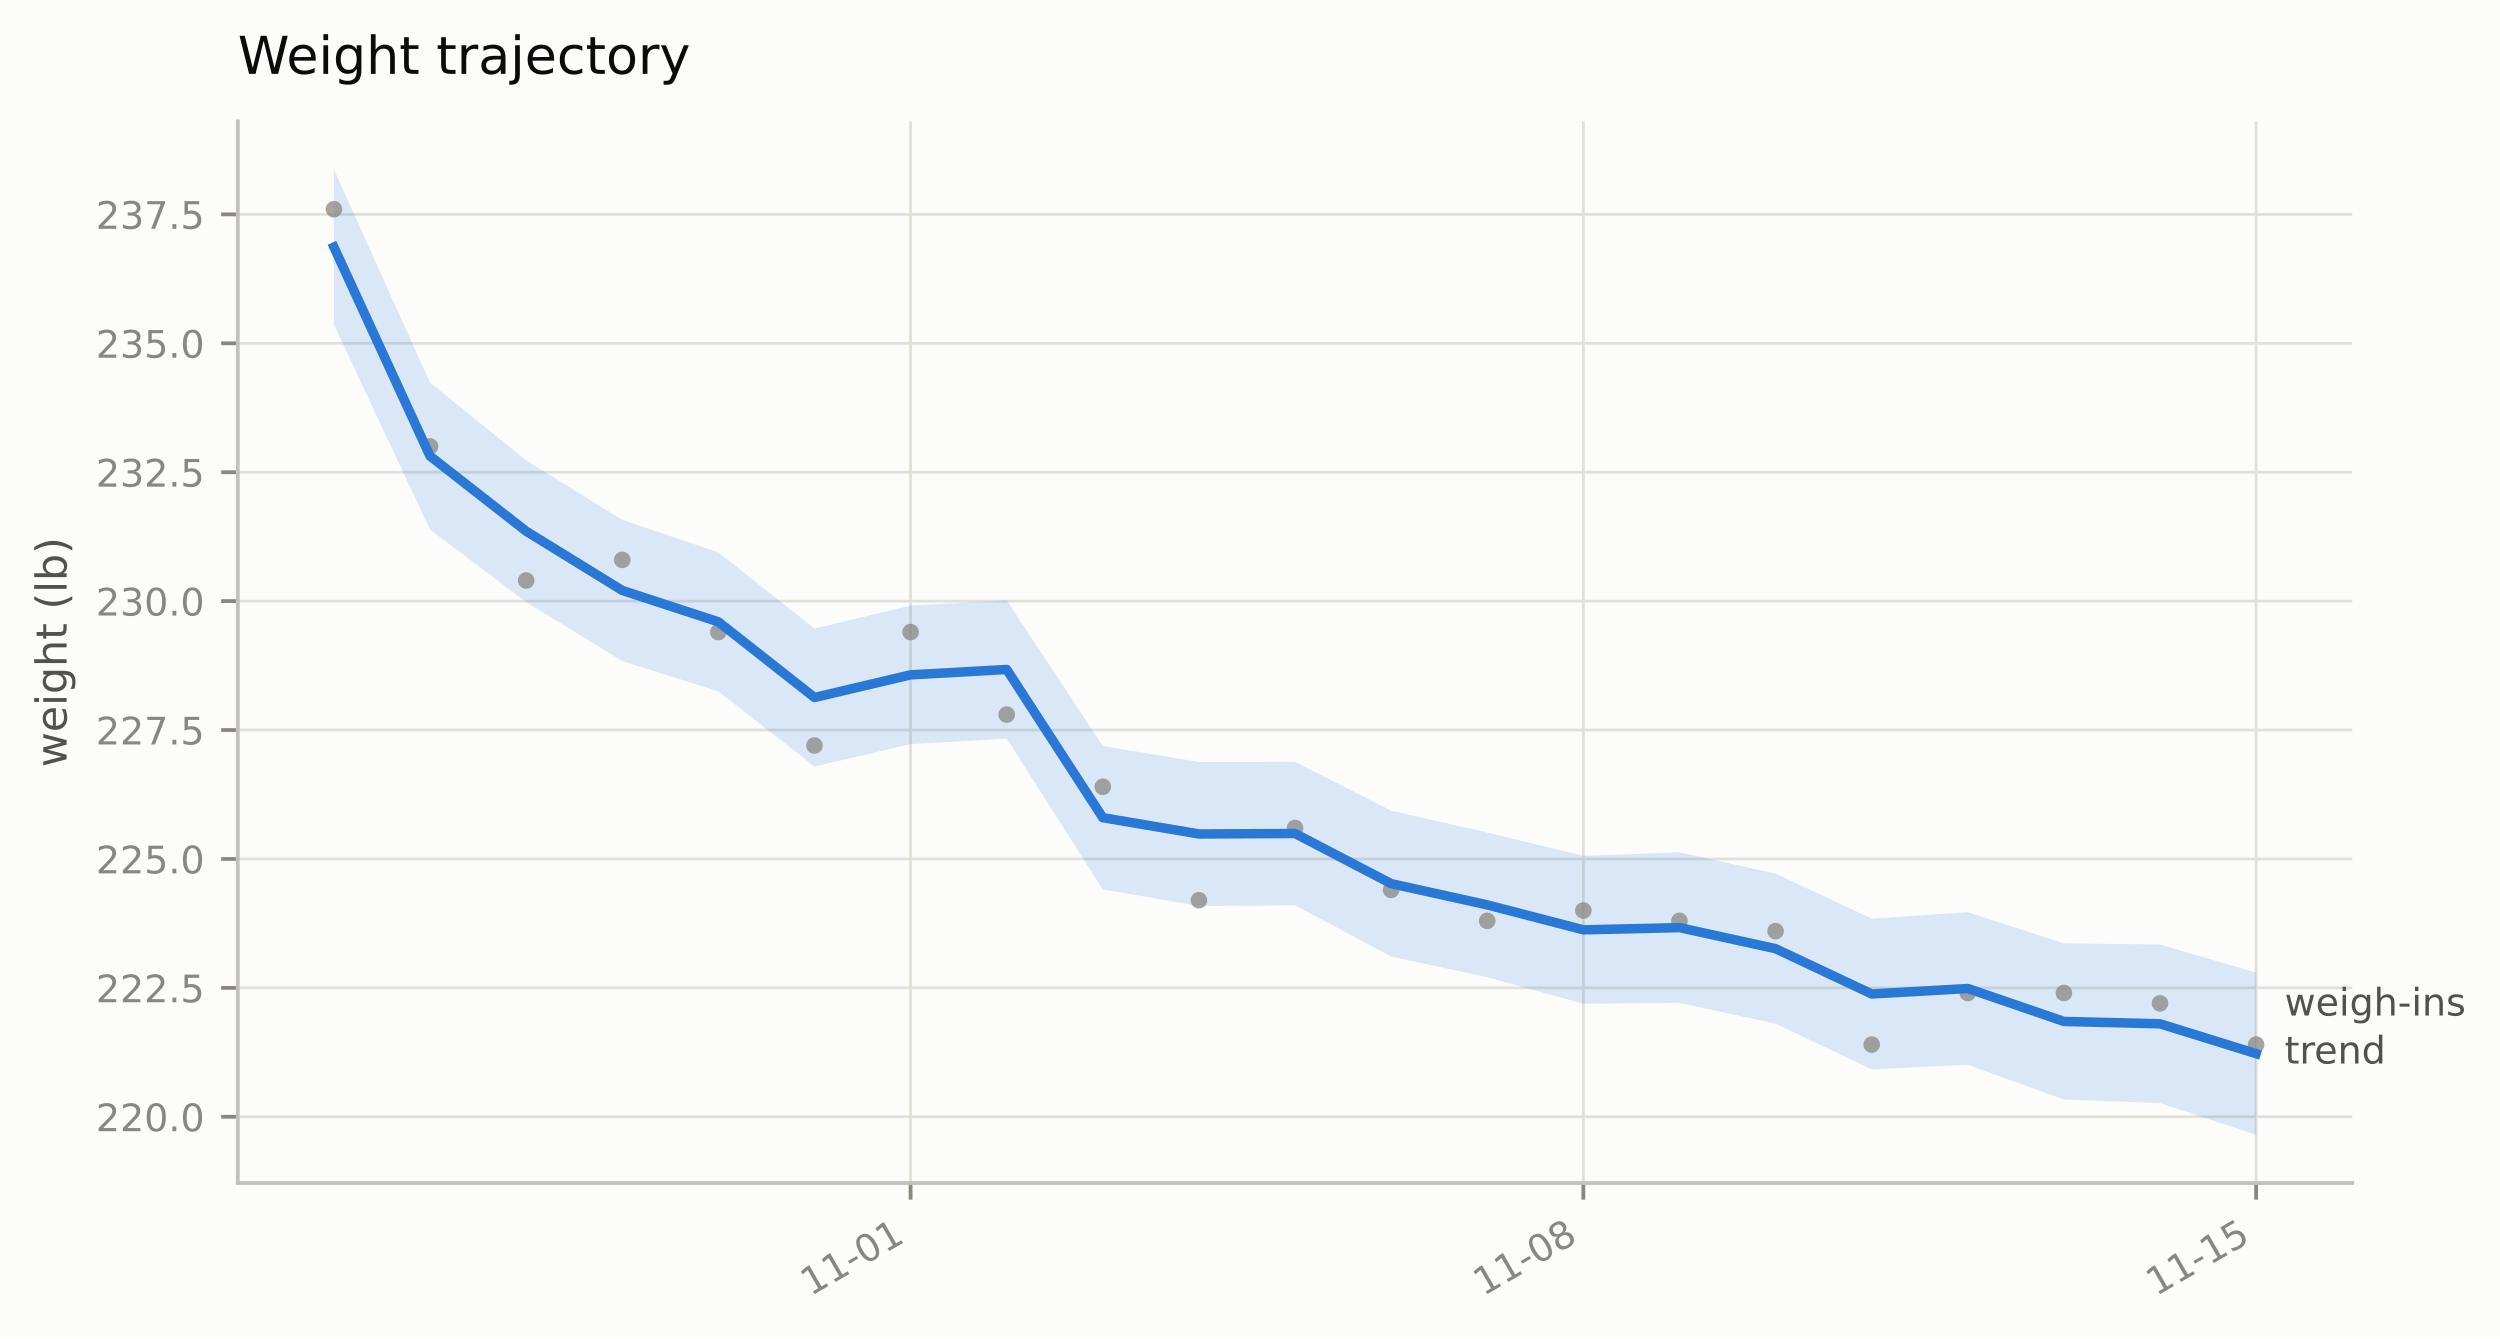
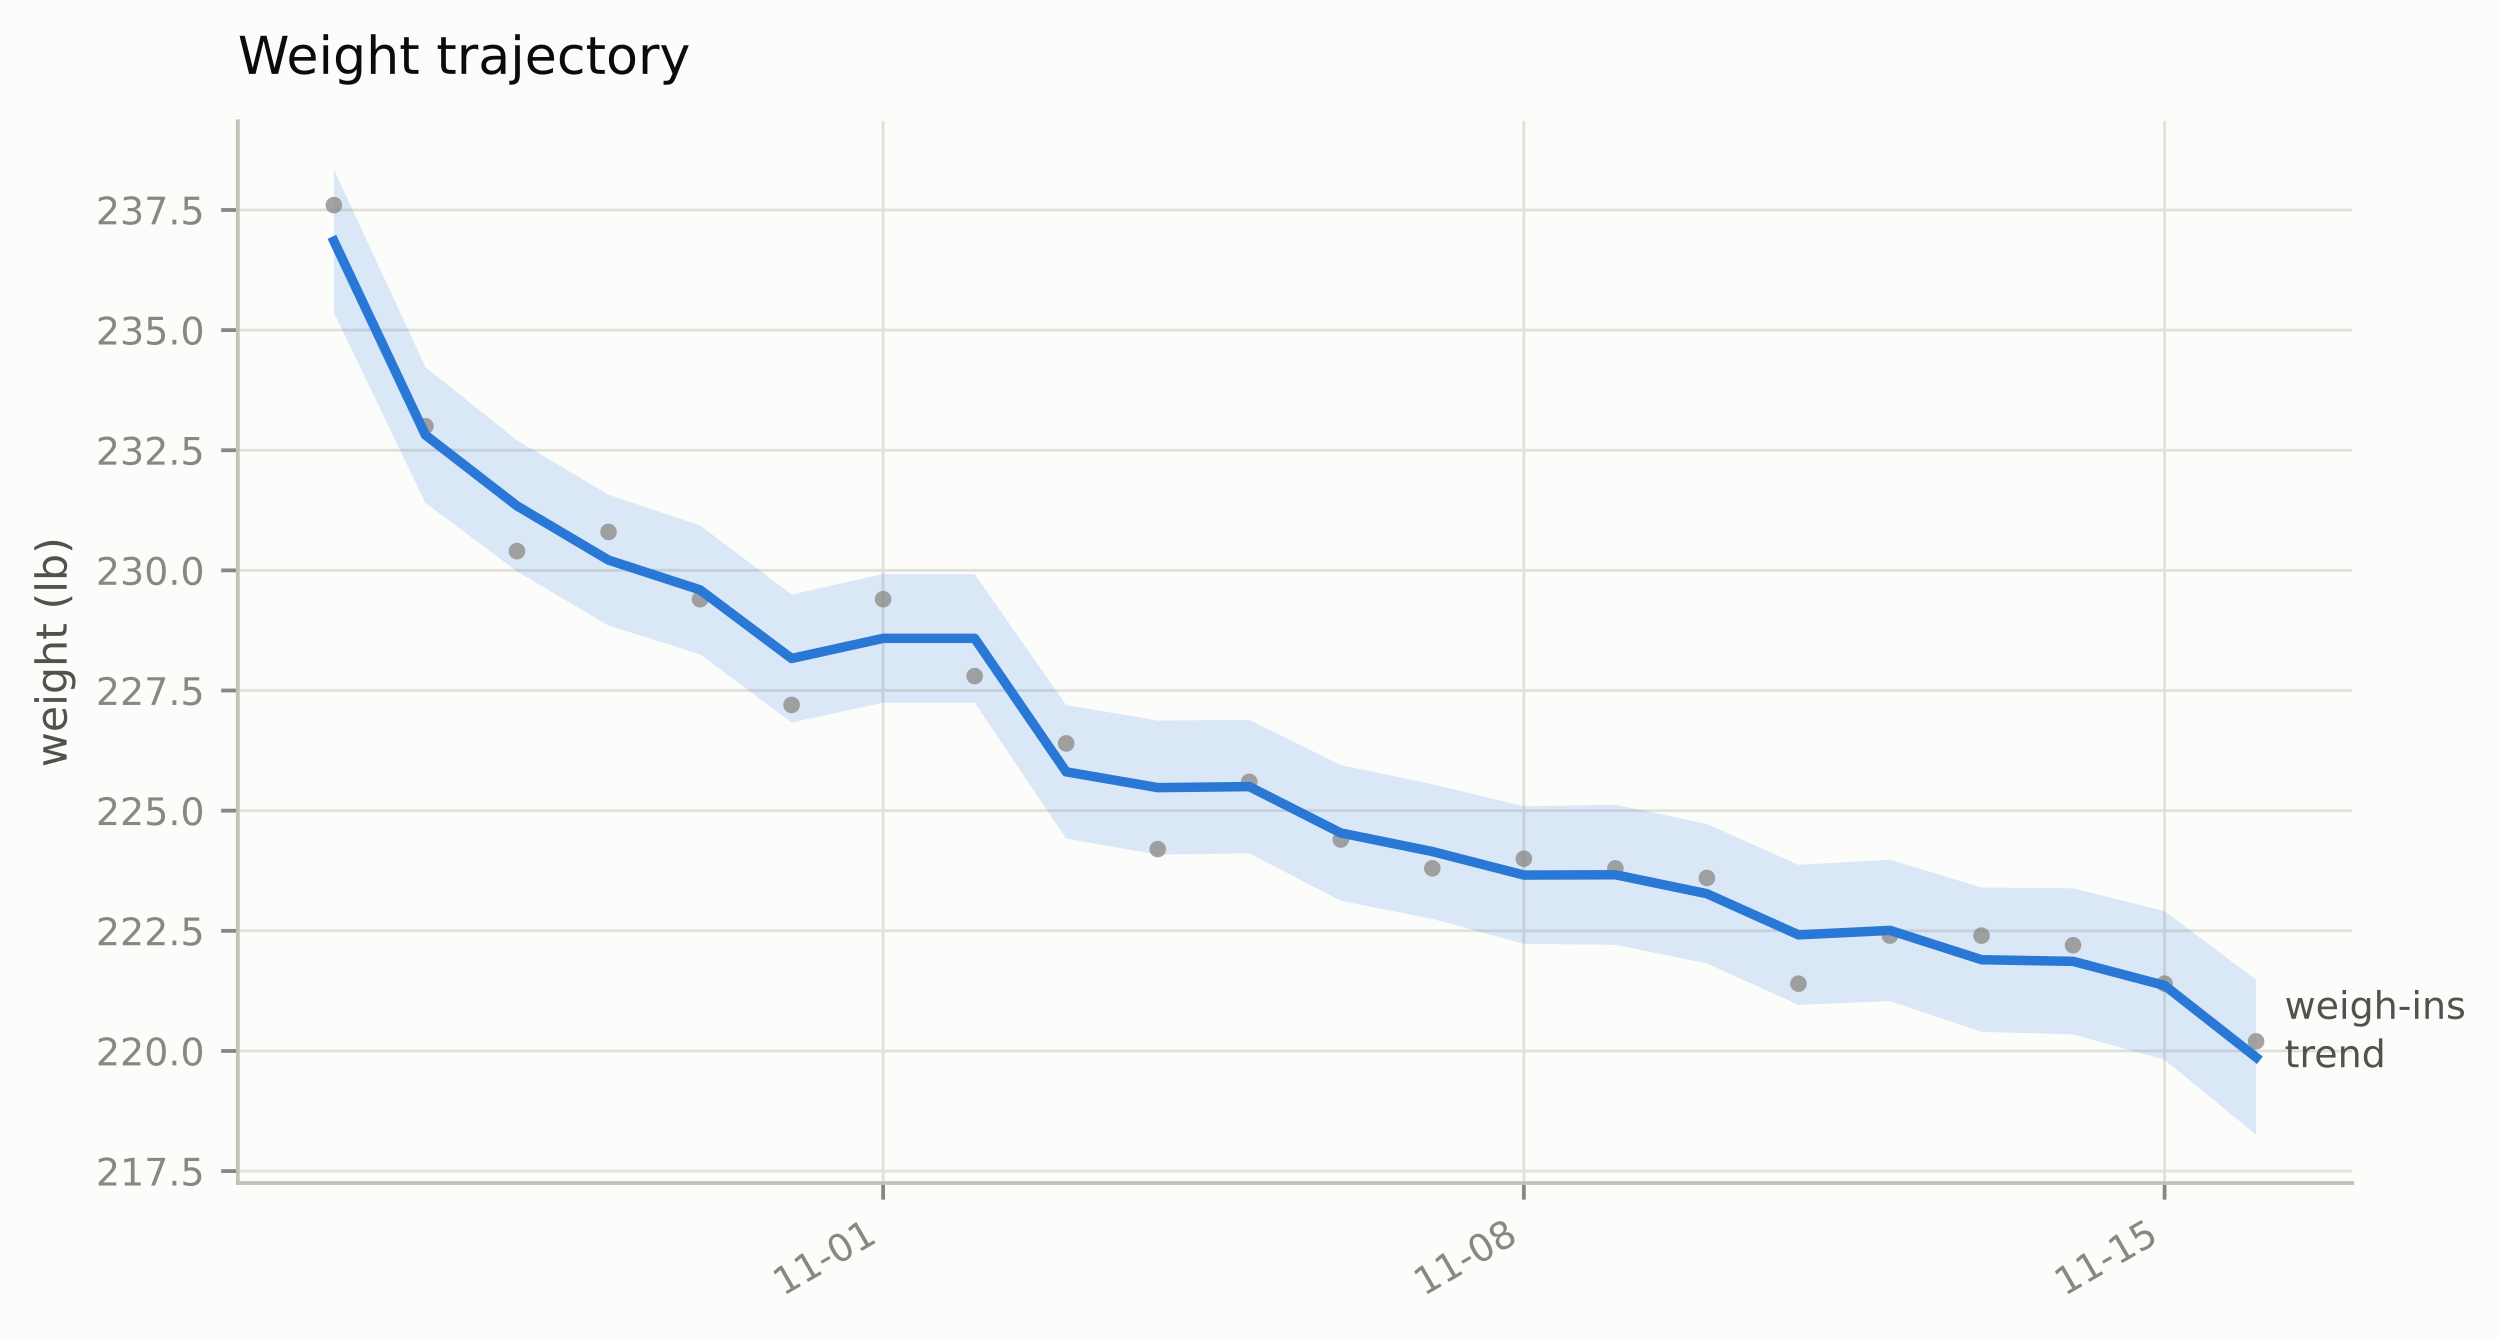
<svg xmlns="http://www.w3.org/2000/svg" xmlns:xlink="http://www.w3.org/1999/xlink" width="526.713pt" height="282pt" viewBox="0 0 526.713 282" version="1.1">
  <defs>
    <style type="text/css">*{stroke-linejoin: round; stroke-linecap: butt}</style>
  </defs>
  <g id="figure_1">
    <g id="patch_1">
      <path d="M 0 282  L 526.713 282  L 526.713 0  L 0 0  z " style="fill: #fcfcfb" />
    </g>
    <g id="axes_1">
      <g id="patch_2">
        <path d="M 50.103 249.248  L 495.58 249.248  L 495.58 25.558  L 50.103 25.558  z " style="fill: #fcfcfb" />
      </g>
      <g id="matplotlib.axis_1">
        <g id="xtick_1">
          <g id="line2d_1">
-             <path d="M 191.846 249.248  L 191.846 25.558  " clip-path="url(#p75941c0170)" style="fill: none; stroke: #e1e0d9; stroke-width: 0.6; stroke-linecap: square" />
+             <path d="M 186.06 249.248  L 186.06 25.558  " clip-path="url(#p9d30d4e622)" style="fill: none; stroke: #e1e0d9; stroke-width: 0.6; stroke-linecap: square" />
          </g>
          <g id="line2d_2">
            <defs>
-               <path id="m759b68b82a" d="M 0 0  L 0 3.5  " style="stroke: #898781; stroke-width: 0.8" />
+               <path id="md31f90581c" d="M 0 0  L 0 3.5  " style="stroke: #898781; stroke-width: 0.8" />
            </defs>
            <g>
-               <use xlink:href="#m759b68b82a" x="191.846" y="249.248" style="fill: #898781; stroke: #898781; stroke-width: 0.8" />
+               <use xlink:href="#md31f90581c" x="186.06" y="249.248" style="fill: #898781; stroke: #898781; stroke-width: 0.8" />
            </g>
          </g>
          <g id="text_1">
-             <g style="fill: #898781" transform="translate(170.7529 273.1351) rotate(-30) scale(0.08 -0.08)">
+             <g style="fill: #898781" transform="translate(164.9675 273.1351) rotate(-30) scale(0.08 -0.08)">
              <defs>
                <path id="DejaVuSans-14" d="M 794 531  L 1825 531  L 1825 4091  L 703 3866  L 703 4441  L 1819 4666  L 2450 4666  L 2450 531  L 3481 531  L 3481 0  L 794 0  L 794 531  z " transform="scale(0.015625)" />
                <path id="DejaVuSans-10" d="M 313 2009  L 1997 2009  L 1997 1497  L 313 1497  L 313 2009  z " transform="scale(0.015625)" />
                <path id="DejaVuSans-13" d="M 2034 4250  Q 1547 4250 1301 3770  Q 1056 3291 1056 2328  Q 1056 1369 1301 889  Q 1547 409 2034 409  Q 2525 409 2770 889  Q 3016 1369 3016 2328  Q 3016 3291 2770 3770  Q 2525 4250 2034 4250  z M 2034 4750  Q 2819 4750 3233 4129  Q 3647 3509 3647 2328  Q 3647 1150 3233 529  Q 2819 -91 2034 -91  Q 1250 -91 836 529  Q 422 1150 422 2328  Q 422 3509 836 4129  Q 1250 4750 2034 4750  z " transform="scale(0.015625)" />
              </defs>
              <use xlink:href="#DejaVuSans-14" />
              <use xlink:href="#DejaVuSans-14" transform="translate(63.625 0)" />
              <use xlink:href="#DejaVuSans-10" transform="translate(127.25 0)" />
              <use xlink:href="#DejaVuSans-13" transform="translate(163.3281 0)" />
              <use xlink:href="#DejaVuSans-14" transform="translate(226.9531 0)" />
            </g>
          </g>
        </g>
        <g id="xtick_2">
          <g id="line2d_3">
-             <path d="M 333.588 249.248  L 333.588 25.558  " clip-path="url(#p75941c0170)" style="fill: none; stroke: #e1e0d9; stroke-width: 0.6; stroke-linecap: square" />
+             <path d="M 321.053 249.248  L 321.053 25.558  " clip-path="url(#p9d30d4e622)" style="fill: none; stroke: #e1e0d9; stroke-width: 0.6; stroke-linecap: square" />
          </g>
          <g id="line2d_4">
            <g>
-               <use xlink:href="#m759b68b82a" x="333.588" y="249.248" style="fill: #898781; stroke: #898781; stroke-width: 0.8" />
+               <use xlink:href="#md31f90581c" x="321.053" y="249.248" style="fill: #898781; stroke: #898781; stroke-width: 0.8" />
            </g>
          </g>
          <g id="text_2">
-             <g style="fill: #898781" transform="translate(312.4954 273.1351) rotate(-30) scale(0.08 -0.08)">
+             <g style="fill: #898781" transform="translate(299.9603 273.1351) rotate(-30) scale(0.08 -0.08)">
              <defs>
                <path id="DejaVuSans-1b" d="M 2034 2216  Q 1584 2216 1326 1975  Q 1069 1734 1069 1313  Q 1069 891 1326 650  Q 1584 409 2034 409  Q 2484 409 2743 651  Q 3003 894 3003 1313  Q 3003 1734 2745 1975  Q 2488 2216 2034 2216  z M 1403 2484  Q 997 2584 770 2862  Q 544 3141 544 3541  Q 544 4100 942 4425  Q 1341 4750 2034 4750  Q 2731 4750 3128 4425  Q 3525 4100 3525 3541  Q 3525 3141 3298 2862  Q 3072 2584 2669 2484  Q 3125 2378 3379 2068  Q 3634 1759 3634 1313  Q 3634 634 3220 271  Q 2806 -91 2034 -91  Q 1263 -91 848 271  Q 434 634 434 1313  Q 434 1759 690 2068  Q 947 2378 1403 2484  z M 1172 3481  Q 1172 3119 1398 2916  Q 1625 2713 2034 2713  Q 2441 2713 2670 2916  Q 2900 3119 2900 3481  Q 2900 3844 2670 4047  Q 2441 4250 2034 4250  Q 1625 4250 1398 4047  Q 1172 3844 1172 3481  z " transform="scale(0.015625)" />
              </defs>
              <use xlink:href="#DejaVuSans-14" />
              <use xlink:href="#DejaVuSans-14" transform="translate(63.625 0)" />
              <use xlink:href="#DejaVuSans-10" transform="translate(127.25 0)" />
              <use xlink:href="#DejaVuSans-13" transform="translate(163.3281 0)" />
              <use xlink:href="#DejaVuSans-1b" transform="translate(226.9531 0)" />
            </g>
          </g>
        </g>
        <g id="xtick_3">
          <g id="line2d_5">
-             <path d="M 475.331 249.248  L 475.331 25.558  " clip-path="url(#p75941c0170)" style="fill: none; stroke: #e1e0d9; stroke-width: 0.6; stroke-linecap: square" />
+             <path d="M 456.046 249.248  L 456.046 25.558  " clip-path="url(#p9d30d4e622)" style="fill: none; stroke: #e1e0d9; stroke-width: 0.6; stroke-linecap: square" />
          </g>
          <g id="line2d_6">
            <g>
-               <use xlink:href="#m759b68b82a" x="475.331" y="249.248" style="fill: #898781; stroke: #898781; stroke-width: 0.8" />
+               <use xlink:href="#md31f90581c" x="456.046" y="249.248" style="fill: #898781; stroke: #898781; stroke-width: 0.8" />
            </g>
          </g>
          <g id="text_3">
-             <g style="fill: #898781" transform="translate(454.2378 273.1351) rotate(-30) scale(0.08 -0.08)">
+             <g style="fill: #898781" transform="translate(434.9532 273.1351) rotate(-30) scale(0.08 -0.08)">
              <defs>
                <path id="DejaVuSans-18" d="M 691 4666  L 3169 4666  L 3169 4134  L 1269 4134  L 1269 2991  Q 1406 3038 1543 3061  Q 1681 3084 1819 3084  Q 2600 3084 3056 2656  Q 3513 2228 3513 1497  Q 3513 744 3044 326  Q 2575 -91 1722 -91  Q 1428 -91 1123 -41  Q 819 9 494 109  L 494 744  Q 775 591 1075 516  Q 1375 441 1709 441  Q 2250 441 2565 725  Q 2881 1009 2881 1497  Q 2881 1984 2565 2268  Q 2250 2553 1709 2553  Q 1456 2553 1204 2497  Q 953 2441 691 2322  L 691 4666  z " transform="scale(0.015625)" />
              </defs>
              <use xlink:href="#DejaVuSans-14" />
              <use xlink:href="#DejaVuSans-14" transform="translate(63.625 0)" />
              <use xlink:href="#DejaVuSans-10" transform="translate(127.25 0)" />
              <use xlink:href="#DejaVuSans-14" transform="translate(163.3281 0)" />
              <use xlink:href="#DejaVuSans-18" transform="translate(226.9531 0)" />
            </g>
          </g>
        </g>
      </g>
      <g id="matplotlib.axis_2">
        <g id="ytick_1">
          <g id="line2d_7">
-             <path d="M 50.103 235.29  L 495.58 235.29  " clip-path="url(#p75941c0170)" style="fill: none; stroke: #e1e0d9; stroke-width: 0.6; stroke-linecap: square" />
+             <path d="M 50.103 246.734  L 495.58 246.734  " clip-path="url(#p9d30d4e622)" style="fill: none; stroke: #e1e0d9; stroke-width: 0.6; stroke-linecap: square" />
          </g>
          <g id="line2d_8">
            <defs>
-               <path id="m9b2b3511d5" d="M 0 0  L -3.5 0  " style="stroke: #898781; stroke-width: 0.8" />
+               <path id="maef1c2b599" d="M 0 0  L -3.5 0  " style="stroke: #898781; stroke-width: 0.8" />
            </defs>
            <g>
-               <use xlink:href="#m9b2b3511d5" x="50.103" y="235.29" style="fill: #898781; stroke: #898781; stroke-width: 0.8" />
+               <use xlink:href="#maef1c2b599" x="50.103" y="246.734" style="fill: #898781; stroke: #898781; stroke-width: 0.8" />
            </g>
          </g>
          <g id="text_4">
-             <g style="fill: #898781" transform="translate(20.2007 238.3292) scale(0.08 -0.08)">
+             <g style="fill: #898781" transform="translate(20.2007 249.7729) scale(0.08 -0.08)">
              <defs>
                <path id="DejaVuSans-15" d="M 1228 531  L 3431 531  L 3431 0  L 469 0  L 469 531  Q 828 903 1448 1529  Q 2069 2156 2228 2338  Q 2531 2678 2651 2914  Q 2772 3150 2772 3378  Q 2772 3750 2511 3984  Q 2250 4219 1831 4219  Q 1534 4219 1204 4116  Q 875 4013 500 3803  L 500 4441  Q 881 4594 1212 4672  Q 1544 4750 1819 4750  Q 2544 4750 2975 4387  Q 3406 4025 3406 3419  Q 3406 3131 3298 2873  Q 3191 2616 2906 2266  Q 2828 2175 2409 1742  Q 1991 1309 1228 531  z " transform="scale(0.015625)" />
+                 <path id="DejaVuSans-1a" d="M 525 4666  L 3525 4666  L 3525 4397  L 1831 0  L 1172 0  L 2766 4134  L 525 4134  L 525 4666  z " transform="scale(0.015625)" />
                <path id="DejaVuSans-11" d="M 684 794  L 1344 794  L 1344 0  L 684 0  L 684 794  z " transform="scale(0.015625)" />
              </defs>
              <use xlink:href="#DejaVuSans-15" />
+               <use xlink:href="#DejaVuSans-14" transform="translate(63.625 0)" />
+               <use xlink:href="#DejaVuSans-1a" transform="translate(127.25 0)" />
+               <use xlink:href="#DejaVuSans-11" transform="translate(190.875 0)" />
+               <use xlink:href="#DejaVuSans-18" transform="translate(222.6562 0)" />
+             </g>
+           </g>
+         </g>
+         <g id="ytick_2">
+           <g id="line2d_9">
+             <path d="M 50.103 221.421  L 495.58 221.421  " clip-path="url(#p9d30d4e622)" style="fill: none; stroke: #e1e0d9; stroke-width: 0.6; stroke-linecap: square" />
+           </g>
+           <g id="line2d_10">
+             <g>
+               <use xlink:href="#maef1c2b599" x="50.103" y="221.421" style="fill: #898781; stroke: #898781; stroke-width: 0.8" />
+             </g>
+           </g>
+           <g id="text_5">
+             <g style="fill: #898781" transform="translate(20.2007 224.4601) scale(0.08 -0.08)">
+               <use xlink:href="#DejaVuSans-15" />
              <use xlink:href="#DejaVuSans-15" transform="translate(63.625 0)" />
              <use xlink:href="#DejaVuSans-13" transform="translate(127.25 0)" />
              <use xlink:href="#DejaVuSans-11" transform="translate(190.875 0)" />
              <use xlink:href="#DejaVuSans-13" transform="translate(222.6562 0)" />
            </g>
          </g>
        </g>
-         <g id="ytick_2">
-           <g id="line2d_9">
-             <path d="M 50.103 208.13  L 495.58 208.13  " clip-path="url(#p75941c0170)" style="fill: none; stroke: #e1e0d9; stroke-width: 0.6; stroke-linecap: square" />
-           </g>
-           <g id="line2d_10">
-             <g>
-               <use xlink:href="#m9b2b3511d5" x="50.103" y="208.13" style="fill: #898781; stroke: #898781; stroke-width: 0.8" />
-             </g>
-           </g>
-           <g id="text_5">
-             <g style="fill: #898781" transform="translate(20.2007 211.169) scale(0.08 -0.08)">
+         <g id="ytick_3">
+           <g id="line2d_11">
+             <path d="M 50.103 196.108  L 495.58 196.108  " clip-path="url(#p9d30d4e622)" style="fill: none; stroke: #e1e0d9; stroke-width: 0.6; stroke-linecap: square" />
+           </g>
+           <g id="line2d_12">
+             <g>
+               <use xlink:href="#maef1c2b599" x="50.103" y="196.108" style="fill: #898781; stroke: #898781; stroke-width: 0.8" />
+             </g>
+           </g>
+           <g id="text_6">
+             <g style="fill: #898781" transform="translate(20.2007 199.1473) scale(0.08 -0.08)">
              <use xlink:href="#DejaVuSans-15" />
              <use xlink:href="#DejaVuSans-15" transform="translate(63.625 0)" />
              <use xlink:href="#DejaVuSans-15" transform="translate(127.25 0)" />
              <use xlink:href="#DejaVuSans-11" transform="translate(190.875 0)" />
              <use xlink:href="#DejaVuSans-18" transform="translate(222.6562 0)" />
            </g>
          </g>
        </g>
-         <g id="ytick_3">
-           <g id="line2d_11">
-             <path d="M 50.103 180.97  L 495.58 180.97  " clip-path="url(#p75941c0170)" style="fill: none; stroke: #e1e0d9; stroke-width: 0.6; stroke-linecap: square" />
-           </g>
-           <g id="line2d_12">
-             <g>
-               <use xlink:href="#m9b2b3511d5" x="50.103" y="180.97" style="fill: #898781; stroke: #898781; stroke-width: 0.8" />
-             </g>
-           </g>
-           <g id="text_6">
-             <g style="fill: #898781" transform="translate(20.2007 184.0088) scale(0.08 -0.08)">
+         <g id="ytick_4">
+           <g id="line2d_13">
+             <path d="M 50.103 170.795  L 495.58 170.795  " clip-path="url(#p9d30d4e622)" style="fill: none; stroke: #e1e0d9; stroke-width: 0.6; stroke-linecap: square" />
+           </g>
+           <g id="line2d_14">
+             <g>
+               <use xlink:href="#maef1c2b599" x="50.103" y="170.795" style="fill: #898781; stroke: #898781; stroke-width: 0.8" />
+             </g>
+           </g>
+           <g id="text_7">
+             <g style="fill: #898781" transform="translate(20.2007 173.8345) scale(0.08 -0.08)">
              <use xlink:href="#DejaVuSans-15" />
              <use xlink:href="#DejaVuSans-15" transform="translate(63.625 0)" />
              <use xlink:href="#DejaVuSans-18" transform="translate(127.25 0)" />
              <use xlink:href="#DejaVuSans-11" transform="translate(190.875 0)" />
              <use xlink:href="#DejaVuSans-13" transform="translate(222.6562 0)" />
            </g>
          </g>
        </g>
-         <g id="ytick_4">
-           <g id="line2d_13">
-             <path d="M 50.103 153.81  L 495.58 153.81  " clip-path="url(#p75941c0170)" style="fill: none; stroke: #e1e0d9; stroke-width: 0.6; stroke-linecap: square" />
-           </g>
-           <g id="line2d_14">
-             <g>
-               <use xlink:href="#m9b2b3511d5" x="50.103" y="153.81" style="fill: #898781; stroke: #898781; stroke-width: 0.8" />
-             </g>
-           </g>
-           <g id="text_7">
-             <g style="fill: #898781" transform="translate(20.2007 156.8486) scale(0.08 -0.08)">
-               <defs>
-                 <path id="DejaVuSans-1a" d="M 525 4666  L 3525 4666  L 3525 4397  L 1831 0  L 1172 0  L 2766 4134  L 525 4134  L 525 4666  z " transform="scale(0.015625)" />
-               </defs>
+         <g id="ytick_5">
+           <g id="line2d_15">
+             <path d="M 50.103 145.483  L 495.58 145.483  " clip-path="url(#p9d30d4e622)" style="fill: none; stroke: #e1e0d9; stroke-width: 0.6; stroke-linecap: square" />
+           </g>
+           <g id="line2d_16">
+             <g>
+               <use xlink:href="#maef1c2b599" x="50.103" y="145.483" style="fill: #898781; stroke: #898781; stroke-width: 0.8" />
+             </g>
+           </g>
+           <g id="text_8">
+             <g style="fill: #898781" transform="translate(20.2007 148.5217) scale(0.08 -0.08)">
              <use xlink:href="#DejaVuSans-15" />
              <use xlink:href="#DejaVuSans-15" transform="translate(63.625 0)" />
              <use xlink:href="#DejaVuSans-1a" transform="translate(127.25 0)" />
              <use xlink:href="#DejaVuSans-11" transform="translate(190.875 0)" />
              <use xlink:href="#DejaVuSans-18" transform="translate(222.6562 0)" />
            </g>
          </g>
        </g>
-         <g id="ytick_5">
-           <g id="line2d_15">
-             <path d="M 50.103 126.649  L 495.58 126.649  " clip-path="url(#p75941c0170)" style="fill: none; stroke: #e1e0d9; stroke-width: 0.6; stroke-linecap: square" />
-           </g>
-           <g id="line2d_16">
-             <g>
-               <use xlink:href="#m9b2b3511d5" x="50.103" y="126.649" style="fill: #898781; stroke: #898781; stroke-width: 0.8" />
-             </g>
-           </g>
-           <g id="text_8">
-             <g style="fill: #898781" transform="translate(20.2007 129.6884) scale(0.08 -0.08)">
+         <g id="ytick_6">
+           <g id="line2d_17">
+             <path d="M 50.103 120.17  L 495.58 120.17  " clip-path="url(#p9d30d4e622)" style="fill: none; stroke: #e1e0d9; stroke-width: 0.6; stroke-linecap: square" />
+           </g>
+           <g id="line2d_18">
+             <g>
+               <use xlink:href="#maef1c2b599" x="50.103" y="120.17" style="fill: #898781; stroke: #898781; stroke-width: 0.8" />
+             </g>
+           </g>
+           <g id="text_9">
+             <g style="fill: #898781" transform="translate(20.2007 123.2088) scale(0.08 -0.08)">
              <defs>
                <path id="DejaVuSans-16" d="M 2597 2516  Q 3050 2419 3304 2112  Q 3559 1806 3559 1356  Q 3559 666 3084 287  Q 2609 -91 1734 -91  Q 1441 -91 1130 -33  Q 819 25 488 141  L 488 750  Q 750 597 1062 519  Q 1375 441 1716 441  Q 2309 441 2620 675  Q 2931 909 2931 1356  Q 2931 1769 2642 2001  Q 2353 2234 1838 2234  L 1294 2234  L 1294 2753  L 1863 2753  Q 2328 2753 2575 2939  Q 2822 3125 2822 3475  Q 2822 3834 2567 4026  Q 2313 4219 1838 4219  Q 1578 4219 1281 4162  Q 984 4106 628 3988  L 628 4550  Q 988 4650 1302 4700  Q 1616 4750 1894 4750  Q 2613 4750 3031 4423  Q 3450 4097 3450 3541  Q 3450 3153 3228 2886  Q 3006 2619 2597 2516  z " transform="scale(0.015625)" />
              </defs>
              <use xlink:href="#DejaVuSans-15" />
              <use xlink:href="#DejaVuSans-16" transform="translate(63.625 0)" />
              <use xlink:href="#DejaVuSans-13" transform="translate(127.25 0)" />
              <use xlink:href="#DejaVuSans-11" transform="translate(190.875 0)" />
              <use xlink:href="#DejaVuSans-13" transform="translate(222.6562 0)" />
            </g>
          </g>
        </g>
-         <g id="ytick_6">
-           <g id="line2d_17">
-             <path d="M 50.103 99.489  L 495.58 99.489  " clip-path="url(#p75941c0170)" style="fill: none; stroke: #e1e0d9; stroke-width: 0.6; stroke-linecap: square" />
-           </g>
-           <g id="line2d_18">
-             <g>
-               <use xlink:href="#m9b2b3511d5" x="50.103" y="99.489" style="fill: #898781; stroke: #898781; stroke-width: 0.8" />
-             </g>
-           </g>
-           <g id="text_9">
-             <g style="fill: #898781" transform="translate(20.2007 102.5282) scale(0.08 -0.08)">
+         <g id="ytick_7">
+           <g id="line2d_19">
+             <path d="M 50.103 94.857  L 495.58 94.857  " clip-path="url(#p9d30d4e622)" style="fill: none; stroke: #e1e0d9; stroke-width: 0.6; stroke-linecap: square" />
+           </g>
+           <g id="line2d_20">
+             <g>
+               <use xlink:href="#maef1c2b599" x="50.103" y="94.857" style="fill: #898781; stroke: #898781; stroke-width: 0.8" />
+             </g>
+           </g>
+           <g id="text_10">
+             <g style="fill: #898781" transform="translate(20.2007 97.89602) scale(0.08 -0.08)">
              <use xlink:href="#DejaVuSans-15" />
              <use xlink:href="#DejaVuSans-16" transform="translate(63.625 0)" />
              <use xlink:href="#DejaVuSans-15" transform="translate(127.25 0)" />
              <use xlink:href="#DejaVuSans-11" transform="translate(190.875 0)" />
              <use xlink:href="#DejaVuSans-18" transform="translate(222.6562 0)" />
            </g>
          </g>
        </g>
-         <g id="ytick_7">
-           <g id="line2d_19">
-             <path d="M 50.103 72.329  L 495.58 72.329  " clip-path="url(#p75941c0170)" style="fill: none; stroke: #e1e0d9; stroke-width: 0.6; stroke-linecap: square" />
-           </g>
-           <g id="line2d_20">
-             <g>
-               <use xlink:href="#m9b2b3511d5" x="50.103" y="72.329" style="fill: #898781; stroke: #898781; stroke-width: 0.8" />
-             </g>
-           </g>
-           <g id="text_10">
-             <g style="fill: #898781" transform="translate(20.2007 75.36799) scale(0.08 -0.08)">
+         <g id="ytick_8">
+           <g id="line2d_21">
+             <path d="M 50.103 69.544  L 495.58 69.544  " clip-path="url(#p9d30d4e622)" style="fill: none; stroke: #e1e0d9; stroke-width: 0.6; stroke-linecap: square" />
+           </g>
+           <g id="line2d_22">
+             <g>
+               <use xlink:href="#maef1c2b599" x="50.103" y="69.544" style="fill: #898781; stroke: #898781; stroke-width: 0.8" />
+             </g>
+           </g>
+           <g id="text_11">
+             <g style="fill: #898781" transform="translate(20.2007 72.5832) scale(0.08 -0.08)">
              <use xlink:href="#DejaVuSans-15" />
              <use xlink:href="#DejaVuSans-16" transform="translate(63.625 0)" />
              <use xlink:href="#DejaVuSans-18" transform="translate(127.25 0)" />
              <use xlink:href="#DejaVuSans-11" transform="translate(190.875 0)" />
              <use xlink:href="#DejaVuSans-13" transform="translate(222.6562 0)" />
            </g>
          </g>
        </g>
-         <g id="ytick_8">
-           <g id="line2d_21">
-             <path d="M 50.103 45.169  L 495.58 45.169  " clip-path="url(#p75941c0170)" style="fill: none; stroke: #e1e0d9; stroke-width: 0.6; stroke-linecap: square" />
-           </g>
-           <g id="line2d_22">
-             <g>
-               <use xlink:href="#m9b2b3511d5" x="50.103" y="45.169" style="fill: #898781; stroke: #898781; stroke-width: 0.8" />
-             </g>
-           </g>
-           <g id="text_11">
-             <g style="fill: #898781" transform="translate(20.2007 48.2078) scale(0.08 -0.08)">
+         <g id="ytick_9">
+           <g id="line2d_23">
+             <path d="M 50.103 44.231  L 495.58 44.231  " clip-path="url(#p9d30d4e622)" style="fill: none; stroke: #e1e0d9; stroke-width: 0.6; stroke-linecap: square" />
+           </g>
+           <g id="line2d_24">
+             <g>
+               <use xlink:href="#maef1c2b599" x="50.103" y="44.231" style="fill: #898781; stroke: #898781; stroke-width: 0.8" />
+             </g>
+           </g>
+           <g id="text_12">
+             <g style="fill: #898781" transform="translate(20.2007 47.27038) scale(0.08 -0.08)">
              <use xlink:href="#DejaVuSans-15" />
              <use xlink:href="#DejaVuSans-16" transform="translate(63.625 0)" />
              <use xlink:href="#DejaVuSans-1a" transform="translate(127.25 0)" />
              <use xlink:href="#DejaVuSans-11" transform="translate(190.875 0)" />
              <use xlink:href="#DejaVuSans-18" transform="translate(222.6562 0)" />
            </g>
          </g>
        </g>
-         <g id="text_12">
+         <g id="text_13">
          <g style="fill: #52514e" transform="translate(14.03859 161.6238) rotate(-90) scale(0.09 -0.09)">
            <defs>
              <path id="DejaVuSans-5a" d="M 269 3500  L 844 3500  L 1563 769  L 2278 3500  L 2956 3500  L 3675 769  L 4391 3500  L 4966 3500  L 4050 0  L 3372 0  L 2619 2869  L 1863 0  L 1184 0  L 269 3500  z " transform="scale(0.015625)" />
              <path id="DejaVuSans-48" d="M 3597 1894  L 3597 1613  L 953 1613  Q 991 1019 1311 708  Q 1631 397 2203 397  Q 2534 397 2845 478  Q 3156 559 3463 722  L 3463 178  Q 3153 47 2828 -22  Q 2503 -91 2169 -91  Q 1331 -91 842 396  Q 353 884 353 1716  Q 353 2575 817 3079  Q 1281 3584 2069 3584  Q 2775 3584 3186 3129  Q 3597 2675 3597 1894  z M 3022 2063  Q 3016 2534 2758 2815  Q 2500 3097 2075 3097  Q 1594 3097 1305 2825  Q 1016 2553 972 2059  L 3022 2063  z " transform="scale(0.015625)" />
              <path id="DejaVuSans-4c" d="M 603 3500  L 1178 3500  L 1178 0  L 603 0  L 603 3500  z M 603 4863  L 1178 4863  L 1178 4134  L 603 4134  L 603 4863  z " transform="scale(0.015625)" />
              <path id="DejaVuSans-4a" d="M 2906 1791  Q 2906 2416 2648 2759  Q 2391 3103 1925 3103  Q 1463 3103 1205 2759  Q 947 2416 947 1791  Q 947 1169 1205 825  Q 1463 481 1925 481  Q 2391 481 2648 825  Q 2906 1169 2906 1791  z M 3481 434  Q 3481 -459 3084 -895  Q 2688 -1331 1869 -1331  Q 1566 -1331 1297 -1286  Q 1028 -1241 775 -1147  L 775 -588  Q 1028 -725 1275 -790  Q 1522 -856 1778 -856  Q 2344 -856 2625 -561  Q 2906 -266 2906 331  L 2906 616  Q 2728 306 2450 153  Q 2172 0 1784 0  Q 1141 0 747 490  Q 353 981 353 1791  Q 353 2603 747 3093  Q 1141 3584 1784 3584  Q 2172 3584 2450 3431  Q 2728 3278 2906 2969  L 2906 3500  L 3481 3500  L 3481 434  z " transform="scale(0.015625)" />
              <path id="DejaVuSans-4b" d="M 3513 2113  L 3513 0  L 2938 0  L 2938 2094  Q 2938 2591 2744 2837  Q 2550 3084 2163 3084  Q 1697 3084 1428 2787  Q 1159 2491 1159 1978  L 1159 0  L 581 0  L 581 4863  L 1159 4863  L 1159 2956  Q 1366 3272 1645 3428  Q 1925 3584 2291 3584  Q 2894 3584 3203 3211  Q 3513 2838 3513 2113  z " transform="scale(0.015625)" />
              <path id="DejaVuSans-57" d="M 1172 4494  L 1172 3500  L 2356 3500  L 2356 3053  L 1172 3053  L 1172 1153  Q 1172 725 1289 603  Q 1406 481 1766 481  L 2356 481  L 2356 0  L 1766 0  Q 1100 0 847 248  Q 594 497 594 1153  L 594 3053  L 172 3053  L 172 3500  L 594 3500  L 594 4494  L 1172 4494  z " transform="scale(0.015625)" />
              <path id="DejaVuSans-3" transform="scale(0.015625)" />
              <path id="DejaVuSans-b" d="M 1984 4856  Q 1566 4138 1362 3434  Q 1159 2731 1159 2009  Q 1159 1288 1364 580  Q 1569 -128 1984 -844  L 1484 -844  Q 1016 -109 783 600  Q 550 1309 550 2009  Q 550 2706 781 3412  Q 1013 4119 1484 4856  L 1984 4856  z " transform="scale(0.015625)" />
              <path id="DejaVuSans-4f" d="M 603 4863  L 1178 4863  L 1178 0  L 603 0  L 603 4863  z " transform="scale(0.015625)" />
              <path id="DejaVuSans-45" d="M 3116 1747  Q 3116 2381 2855 2742  Q 2594 3103 2138 3103  Q 1681 3103 1420 2742  Q 1159 2381 1159 1747  Q 1159 1113 1420 752  Q 1681 391 2138 391  Q 2594 391 2855 752  Q 3116 1113 3116 1747  z M 1159 2969  Q 1341 3281 1617 3432  Q 1894 3584 2278 3584  Q 2916 3584 3314 3078  Q 3713 2572 3713 1747  Q 3713 922 3314 415  Q 2916 -91 2278 -91  Q 1894 -91 1617 61  Q 1341 213 1159 525  L 1159 0  L 581 0  L 581 4863  L 1159 4863  L 1159 2969  z " transform="scale(0.015625)" />
              <path id="DejaVuSans-c" d="M 513 4856  L 1013 4856  Q 1481 4119 1714 3412  Q 1947 2706 1947 2009  Q 1947 1309 1714 600  Q 1481 -109 1013 -844  L 513 -844  Q 928 -128 1133 580  Q 1338 1288 1338 2009  Q 1338 2731 1133 3434  Q 928 4138 513 4856  z " transform="scale(0.015625)" />
            </defs>
            <use xlink:href="#DejaVuSans-5a" />
            <use xlink:href="#DejaVuSans-48" transform="translate(81.78125 0)" />
            <use xlink:href="#DejaVuSans-4c" transform="translate(143.3125 0)" />
            <use xlink:href="#DejaVuSans-4a" transform="translate(171.0938 0)" />
            <use xlink:href="#DejaVuSans-4b" transform="translate(234.5781 0)" />
            <use xlink:href="#DejaVuSans-57" transform="translate(297.9531 0)" />
            <use xlink:href="#DejaVuSans-3" transform="translate(337.1562 0)" />
            <use xlink:href="#DejaVuSans-b" transform="translate(368.9375 0)" />
            <use xlink:href="#DejaVuSans-4f" transform="translate(407.9531 0)" />
            <use xlink:href="#DejaVuSans-45" transform="translate(435.7344 0)" />
            <use xlink:href="#DejaVuSans-c" transform="translate(499.2188 0)" />
          </g>
        </g>
      </g>
      <g id="FillBetweenPolyCollection_1">
        <defs>
-           <path id="m83a47124fd" d="M 70.352 -246.274  L 70.352 -213.595  L 90.601 -170.426  L 110.85 -155.151  L 131.099 -142.725  L 151.348 -136.342  L 171.597 -120.516  L 191.846 -125.23  L 212.095 -126.395  L 232.344 -94.617  L 252.592 -91.113  L 272.841 -91.285  L 293.09 -80.464  L 313.339 -76.114  L 333.588 -70.527  L 353.837 -70.704  L 374.086 -66.317  L 394.335 -56.701  L 414.584 -57.668  L 434.833 -50.341  L 455.082 -49.592  L 475.331 -42.919  L 475.331 -77.095  L 475.331 -77.095  L 455.082 -83.007  L 434.833 -83.246  L 414.584 -89.812  L 394.335 -88.472  L 374.086 -97.93  L 353.837 -102.425  L 333.588 -101.674  L 313.339 -106.591  L 293.09 -111.195  L 272.841 -121.502  L 252.592 -121.474  L 232.344 -124.839  L 212.095 -155.513  L 191.846 -154.409  L 171.597 -149.585  L 151.348 -165.627  L 131.099 -172.475  L 110.85 -185.008  L 90.601 -201.384  L 70.352 -246.274  z " />
+           <path id="me42f52683e" d="M 70.352 -246.274  L 70.352 -216.118  L 89.637 -176.033  L 108.922 -161.606  L 128.206 -150.21  L 147.491 -144.146  L 166.776 -129.784  L 186.06 -133.96  L 205.345 -133.974  L 224.63 -105.322  L 243.914 -101.928  L 263.199 -102.211  L 282.484 -92.202  L 301.768 -88.407  L 321.053 -83.143  L 340.338 -82.946  L 359.622 -79.011  L 378.907 -70.294  L 398.192 -71.091  L 417.477 -64.595  L 436.761 -64.07  L 456.046 -58.715  L 475.331 -42.919  L 475.331 -75.552  L 475.331 -75.552  L 456.046 -90.032  L 436.761 -94.843  L 417.477 -95.004  L 398.192 -100.874  L 378.907 -99.787  L 359.622 -108.392  L 340.338 -112.452  L 321.053 -112.13  L 301.768 -116.773  L 282.484 -120.806  L 263.199 -130.334  L 243.914 -130.183  L 224.63 -133.441  L 205.345 -161.043  L 186.06 -161.06  L 166.776 -156.748  L 147.491 -171.296  L 128.206 -177.773  L 108.922 -189.224  L 89.637 -204.638  L 70.352 -246.274  z " />
        </defs>
-         <g clip-path="url(#p75941c0170)">
-           <use xlink:href="#m83a47124fd" x="0" y="282" style="fill: #2a78d6; fill-opacity: 0.16" />
-         </g>
-       </g>
-       <g id="line2d_23">
+         <g clip-path="url(#p9d30d4e622)">
+           <use xlink:href="#me42f52683e" x="0" y="282" style="fill: #2a78d6; fill-opacity: 0.16" />
+         </g>
+       </g>
+       <g id="line2d_25">
        <defs>
-           <path id="m0ca38d9243" d="M 0 1.75  C 0.464 1.75 0.909 1.566 1.237 1.237  C 1.566 0.909 1.75 0.464 1.75 0  C 1.75 -0.464 1.566 -0.909 1.237 -1.237  C 0.909 -1.566 0.464 -1.75 0 -1.75  C -0.464 -1.75 -0.909 -1.566 -1.237 -1.237  C -1.566 -0.909 -1.75 -0.464 -1.75 0  C -1.75 0.464 -1.566 0.909 -1.237 1.237  C -0.909 1.566 -0.464 1.75 0 1.75  z " />
+           <path id="mc713933b8e" d="M 0 1.75  C 0.464 1.75 0.909 1.566 1.237 1.237  C 1.566 0.909 1.75 0.464 1.75 0  C 1.75 -0.464 1.566 -0.909 1.237 -1.237  C 0.909 -1.566 0.464 -1.75 0 -1.75  C -0.464 -1.75 -0.909 -1.566 -1.237 -1.237  C -1.566 -0.909 -1.75 -0.464 -1.75 0  C -1.75 0.464 -1.566 0.909 -1.237 1.237  C -0.909 1.566 -0.464 1.75 0 1.75  z " />
        </defs>
-         <g clip-path="url(#p75941c0170)">
-           <use xlink:href="#m0ca38d9243" x="70.352" y="44.082" style="fill: #898781; fill-opacity: 0.75" />
-           <use xlink:href="#m0ca38d9243" x="90.601" y="94.057" style="fill: #898781; fill-opacity: 0.75" />
-           <use xlink:href="#m0ca38d9243" x="110.85" y="122.304" style="fill: #898781; fill-opacity: 0.75" />
-           <use xlink:href="#m0ca38d9243" x="131.099" y="117.958" style="fill: #898781; fill-opacity: 0.75" />
-           <use xlink:href="#m0ca38d9243" x="151.348" y="133.168" style="fill: #898781; fill-opacity: 0.75" />
-           <use xlink:href="#m0ca38d9243" x="171.597" y="157.069" style="fill: #898781; fill-opacity: 0.75" />
-           <use xlink:href="#m0ca38d9243" x="191.846" y="133.168" style="fill: #898781; fill-opacity: 0.75" />
-           <use xlink:href="#m0ca38d9243" x="212.095" y="150.55" style="fill: #898781; fill-opacity: 0.75" />
-           <use xlink:href="#m0ca38d9243" x="232.344" y="165.76" style="fill: #898781; fill-opacity: 0.75" />
-           <use xlink:href="#m0ca38d9243" x="252.592" y="189.661" style="fill: #898781; fill-opacity: 0.75" />
-           <use xlink:href="#m0ca38d9243" x="272.841" y="174.451" style="fill: #898781; fill-opacity: 0.75" />
-           <use xlink:href="#m0ca38d9243" x="293.09" y="187.488" style="fill: #898781; fill-opacity: 0.75" />
-           <use xlink:href="#m0ca38d9243" x="313.339" y="194.007" style="fill: #898781; fill-opacity: 0.75" />
-           <use xlink:href="#m0ca38d9243" x="333.588" y="191.834" style="fill: #898781; fill-opacity: 0.75" />
-           <use xlink:href="#m0ca38d9243" x="353.837" y="194.007" style="fill: #898781; fill-opacity: 0.75" />
-           <use xlink:href="#m0ca38d9243" x="374.086" y="196.179" style="fill: #898781; fill-opacity: 0.75" />
-           <use xlink:href="#m0ca38d9243" x="394.335" y="220.08" style="fill: #898781; fill-opacity: 0.75" />
-           <use xlink:href="#m0ca38d9243" x="414.584" y="209.216" style="fill: #898781; fill-opacity: 0.75" />
-           <use xlink:href="#m0ca38d9243" x="434.833" y="209.216" style="fill: #898781; fill-opacity: 0.75" />
-           <use xlink:href="#m0ca38d9243" x="455.082" y="211.389" style="fill: #898781; fill-opacity: 0.75" />
-           <use xlink:href="#m0ca38d9243" x="475.331" y="220.08" style="fill: #898781; fill-opacity: 0.75" />
+         <g clip-path="url(#p9d30d4e622)">
+           <use xlink:href="#mc713933b8e" x="70.352" y="43.219" style="fill: #898781; fill-opacity: 0.75" />
+           <use xlink:href="#mc713933b8e" x="89.637" y="89.794" style="fill: #898781; fill-opacity: 0.75" />
+           <use xlink:href="#mc713933b8e" x="108.922" y="116.12" style="fill: #898781; fill-opacity: 0.75" />
+           <use xlink:href="#mc713933b8e" x="128.206" y="112.07" style="fill: #898781; fill-opacity: 0.75" />
+           <use xlink:href="#mc713933b8e" x="147.491" y="126.245" style="fill: #898781; fill-opacity: 0.75" />
+           <use xlink:href="#mc713933b8e" x="166.776" y="148.52" style="fill: #898781; fill-opacity: 0.75" />
+           <use xlink:href="#mc713933b8e" x="186.06" y="126.245" style="fill: #898781; fill-opacity: 0.75" />
+           <use xlink:href="#mc713933b8e" x="205.345" y="142.445" style="fill: #898781; fill-opacity: 0.75" />
+           <use xlink:href="#mc713933b8e" x="224.63" y="156.62" style="fill: #898781; fill-opacity: 0.75" />
+           <use xlink:href="#mc713933b8e" x="243.914" y="178.896" style="fill: #898781; fill-opacity: 0.75" />
+           <use xlink:href="#mc713933b8e" x="263.199" y="164.72" style="fill: #898781; fill-opacity: 0.75" />
+           <use xlink:href="#mc713933b8e" x="282.484" y="176.87" style="fill: #898781; fill-opacity: 0.75" />
+           <use xlink:href="#mc713933b8e" x="301.768" y="182.946" style="fill: #898781; fill-opacity: 0.75" />
+           <use xlink:href="#mc713933b8e" x="321.053" y="180.921" style="fill: #898781; fill-opacity: 0.75" />
+           <use xlink:href="#mc713933b8e" x="340.338" y="182.946" style="fill: #898781; fill-opacity: 0.75" />
+           <use xlink:href="#mc713933b8e" x="359.622" y="184.971" style="fill: #898781; fill-opacity: 0.75" />
+           <use xlink:href="#mc713933b8e" x="378.907" y="207.246" style="fill: #898781; fill-opacity: 0.75" />
+           <use xlink:href="#mc713933b8e" x="398.192" y="197.121" style="fill: #898781; fill-opacity: 0.75" />
+           <use xlink:href="#mc713933b8e" x="417.477" y="197.121" style="fill: #898781; fill-opacity: 0.75" />
+           <use xlink:href="#mc713933b8e" x="436.761" y="199.146" style="fill: #898781; fill-opacity: 0.75" />
+           <use xlink:href="#mc713933b8e" x="456.046" y="207.246" style="fill: #898781; fill-opacity: 0.75" />
+           <use xlink:href="#mc713933b8e" x="475.331" y="219.396" style="fill: #898781; fill-opacity: 0.75" />
        </g>
      </g>
      <g id="patch_3">
        <path d="M 50.103 249.248  L 50.103 25.558  " style="fill: none; stroke: #c3c2b7; stroke-width: 0.8; stroke-linejoin: miter; stroke-linecap: square" />
      </g>
      <g id="patch_4">
        <path d="M 50.103 249.248  L 495.58 249.248  " style="fill: none; stroke: #c3c2b7; stroke-width: 0.8; stroke-linejoin: miter; stroke-linecap: square" />
      </g>
-       <g id="line2d_24">
-         <path d="M 70.352 52.065  L 90.601 96.095  L 110.85 111.92  L 131.099 124.399  L 151.348 131.015  L 171.597 146.949  L 191.846 142.18  L 212.095 141.046  L 232.344 172.272  L 252.592 175.706  L 272.841 175.606  L 293.09 186.17  L 313.339 190.647  L 333.588 195.899  L 353.837 195.435  L 374.086 199.876  L 394.335 209.413  L 414.584 208.26  L 434.833 215.206  L 455.082 215.7  L 475.331 221.992  " clip-path="url(#p75941c0170)" style="fill: none; stroke: #2a78d6; stroke-width: 2; stroke-linecap: square" />
-       </g>
-       <g id="text_13">
-         <g style="fill: #52514e" transform="translate(481.3306 224.0709) scale(0.08 -0.08)">
+       <g id="line2d_26">
+         <path d="M 70.352 50.804  L 89.637 91.664  L 108.922 106.584  L 128.206 118.008  L 147.491 124.278  L 166.776 138.733  L 186.06 134.489  L 205.345 134.491  L 224.63 162.618  L 243.914 165.944  L 263.199 165.727  L 282.484 175.495  L 301.768 179.409  L 321.053 184.363  L 340.338 184.3  L 359.622 188.298  L 378.907 196.959  L 398.192 196.017  L 417.477 202.2  L 436.761 202.543  L 456.046 207.626  L 475.331 222.764  " clip-path="url(#p9d30d4e622)" style="fill: none; stroke: #2a78d6; stroke-width: 2; stroke-linecap: square" />
+       </g>
+       <g id="text_14">
+         <g style="fill: #52514e" transform="translate(481.3306 224.8423) scale(0.08 -0.08)">
          <defs>
            <path id="DejaVuSans-55" d="M 2631 2963  Q 2534 3019 2420 3045  Q 2306 3072 2169 3072  Q 1681 3072 1420 2755  Q 1159 2438 1159 1844  L 1159 0  L 581 0  L 581 3500  L 1159 3500  L 1159 2956  Q 1341 3275 1631 3429  Q 1922 3584 2338 3584  Q 2397 3584 2469 3576  Q 2541 3569 2628 3553  L 2631 2963  z " transform="scale(0.015625)" />
            <path id="DejaVuSans-51" d="M 3513 2113  L 3513 0  L 2938 0  L 2938 2094  Q 2938 2591 2744 2837  Q 2550 3084 2163 3084  Q 1697 3084 1428 2787  Q 1159 2491 1159 1978  L 1159 0  L 581 0  L 581 3500  L 1159 3500  L 1159 2956  Q 1366 3272 1645 3428  Q 1925 3584 2291 3584  Q 2894 3584 3203 3211  Q 3513 2838 3513 2113  z " transform="scale(0.015625)" />
            <path id="DejaVuSans-47" d="M 2906 2969  L 2906 4863  L 3481 4863  L 3481 0  L 2906 0  L 2906 525  Q 2725 213 2448 61  Q 2172 -91 1784 -91  Q 1150 -91 751 415  Q 353 922 353 1747  Q 353 2572 751 3078  Q 1150 3584 1784 3584  Q 2172 3584 2448 3432  Q 2725 3281 2906 2969  z M 947 1747  Q 947 1113 1208 752  Q 1469 391 1925 391  Q 2381 391 2643 752  Q 2906 1113 2906 1747  Q 2906 2381 2643 2742  Q 2381 3103 1925 3103  Q 1469 3103 1208 2742  Q 947 2381 947 1747  z " transform="scale(0.015625)" />
          </defs>
          <use xlink:href="#DejaVuSans-57" />
          <use xlink:href="#DejaVuSans-55" transform="translate(39.20312 0)" />
          <use xlink:href="#DejaVuSans-48" transform="translate(78.10938 0)" />
          <use xlink:href="#DejaVuSans-51" transform="translate(139.6406 0)" />
          <use xlink:href="#DejaVuSans-47" transform="translate(203.0156 0)" />
        </g>
      </g>
-       <g id="text_14">
-         <g style="fill: #52514e" transform="translate(481.3306 213.9596) scale(0.08 -0.08)">
+       <g id="text_15">
+         <g style="fill: #52514e" transform="translate(481.3306 214.6463) scale(0.08 -0.08)">
          <defs>
            <path id="DejaVuSans-56" d="M 2834 3397  L 2834 2853  Q 2591 2978 2328 3040  Q 2066 3103 1784 3103  Q 1356 3103 1142 2972  Q 928 2841 928 2578  Q 928 2378 1081 2264  Q 1234 2150 1697 2047  L 1894 2003  Q 2506 1872 2764 1633  Q 3022 1394 3022 966  Q 3022 478 2636 193  Q 2250 -91 1575 -91  Q 1294 -91 989 -36  Q 684 19 347 128  L 347 722  Q 666 556 975 473  Q 1284 391 1588 391  Q 1994 391 2212 530  Q 2431 669 2431 922  Q 2431 1156 2273 1281  Q 2116 1406 1581 1522  L 1381 1569  Q 847 1681 609 1914  Q 372 2147 372 2553  Q 372 3047 722 3315  Q 1072 3584 1716 3584  Q 2034 3584 2315 3537  Q 2597 3491 2834 3397  z " transform="scale(0.015625)" />
          </defs>
          <use xlink:href="#DejaVuSans-5a" />
          <use xlink:href="#DejaVuSans-48" transform="translate(81.78125 0)" />
          <use xlink:href="#DejaVuSans-4c" transform="translate(143.3125 0)" />
          <use xlink:href="#DejaVuSans-4a" transform="translate(171.0938 0)" />
          <use xlink:href="#DejaVuSans-4b" transform="translate(234.5781 0)" />
          <use xlink:href="#DejaVuSans-10" transform="translate(297.9531 0)" />
          <use xlink:href="#DejaVuSans-4c" transform="translate(334.0312 0)" />
          <use xlink:href="#DejaVuSans-51" transform="translate(361.8125 0)" />
          <use xlink:href="#DejaVuSans-56" transform="translate(425.1875 0)" />
        </g>
      </g>
-       <g id="text_15">
+       <g id="text_16">
        <g style="fill: #0b0b0b" transform="translate(50.1032 15.55828) scale(0.11 -0.11)">
          <defs>
            <path id="DejaVuSans-3a" d="M 213 4666  L 850 4666  L 1831 722  L 2809 4666  L 3519 4666  L 4500 722  L 5478 4666  L 6119 4666  L 4947 0  L 4153 0  L 3169 4050  L 2175 0  L 1381 0  L 213 4666  z " transform="scale(0.015625)" />
            <path id="DejaVuSans-44" d="M 2194 1759  Q 1497 1759 1228 1600  Q 959 1441 959 1056  Q 959 750 1161 570  Q 1363 391 1709 391  Q 2188 391 2477 730  Q 2766 1069 2766 1631  L 2766 1759  L 2194 1759  z M 3341 1997  L 3341 0  L 2766 0  L 2766 531  Q 2569 213 2275 61  Q 1981 -91 1556 -91  Q 1019 -91 701 211  Q 384 513 384 1019  Q 384 1609 779 1909  Q 1175 2209 1959 2209  L 2766 2209  L 2766 2266  Q 2766 2663 2505 2880  Q 2244 3097 1772 3097  Q 1472 3097 1187 3025  Q 903 2953 641 2809  L 641 3341  Q 956 3463 1253 3523  Q 1550 3584 1831 3584  Q 2591 3584 2966 3190  Q 3341 2797 3341 1997  z " transform="scale(0.015625)" />
            <path id="DejaVuSans-4d" d="M 603 3500  L 1178 3500  L 1178 -63  Q 1178 -731 923 -1031  Q 669 -1331 103 -1331  L -116 -1331  L -116 -844  L 38 -844  Q 366 -844 484 -692  Q 603 -541 603 -63  L 603 3500  z M 603 4863  L 1178 4863  L 1178 4134  L 603 4134  L 603 4863  z " transform="scale(0.015625)" />
            <path id="DejaVuSans-46" d="M 3122 3366  L 3122 2828  Q 2878 2963 2633 3030  Q 2388 3097 2138 3097  Q 1578 3097 1268 2742  Q 959 2388 959 1747  Q 959 1106 1268 751  Q 1578 397 2138 397  Q 2388 397 2633 464  Q 2878 531 3122 666  L 3122 134  Q 2881 22 2623 -34  Q 2366 -91 2075 -91  Q 1284 -91 818 406  Q 353 903 353 1747  Q 353 2603 823 3093  Q 1294 3584 2113 3584  Q 2378 3584 2631 3529  Q 2884 3475 3122 3366  z " transform="scale(0.015625)" />
            <path id="DejaVuSans-52" d="M 1959 3097  Q 1497 3097 1228 2736  Q 959 2375 959 1747  Q 959 1119 1226 758  Q 1494 397 1959 397  Q 2419 397 2687 759  Q 2956 1122 2956 1747  Q 2956 2369 2687 2733  Q 2419 3097 1959 3097  z M 1959 3584  Q 2709 3584 3137 3096  Q 3566 2609 3566 1747  Q 3566 888 3137 398  Q 2709 -91 1959 -91  Q 1206 -91 779 398  Q 353 888 353 1747  Q 353 2609 779 3096  Q 1206 3584 1959 3584  z " transform="scale(0.015625)" />
            <path id="DejaVuSans-5c" d="M 2059 -325  Q 1816 -950 1584 -1140  Q 1353 -1331 966 -1331  L 506 -1331  L 506 -850  L 844 -850  Q 1081 -850 1212 -737  Q 1344 -625 1503 -206  L 1606 56  L 191 3500  L 800 3500  L 1894 763  L 2988 3500  L 3597 3500  L 2059 -325  z " transform="scale(0.015625)" />
          </defs>
          <use xlink:href="#DejaVuSans-3a" />
          <use xlink:href="#DejaVuSans-48" transform="translate(93.01562 0)" />
          <use xlink:href="#DejaVuSans-4c" transform="translate(154.5469 0)" />
          <use xlink:href="#DejaVuSans-4a" transform="translate(182.3281 0)" />
          <use xlink:href="#DejaVuSans-4b" transform="translate(245.8125 0)" />
          <use xlink:href="#DejaVuSans-57" transform="translate(309.1875 0)" />
          <use xlink:href="#DejaVuSans-3" transform="translate(348.3906 0)" />
          <use xlink:href="#DejaVuSans-57" transform="translate(380.1719 0)" />
          <use xlink:href="#DejaVuSans-55" transform="translate(419.375 0)" />
          <use xlink:href="#DejaVuSans-44" transform="translate(460.4844 0)" />
          <use xlink:href="#DejaVuSans-4d" transform="translate(521.7656 0)" />
          <use xlink:href="#DejaVuSans-48" transform="translate(549.5469 0)" />
          <use xlink:href="#DejaVuSans-46" transform="translate(611.0781 0)" />
          <use xlink:href="#DejaVuSans-57" transform="translate(666.0625 0)" />
          <use xlink:href="#DejaVuSans-52" transform="translate(705.2656 0)" />
          <use xlink:href="#DejaVuSans-55" transform="translate(766.4531 0)" />
          <use xlink:href="#DejaVuSans-5c" transform="translate(807.5625 0)" />
        </g>
      </g>
    </g>
  </g>
  <defs>
-     <clipPath id="p75941c0170">
+     <clipPath id="p9d30d4e622">
      <rect x="50.103" y="25.558" width="445.476" height="223.69" />
    </clipPath>
  </defs>
</svg>
